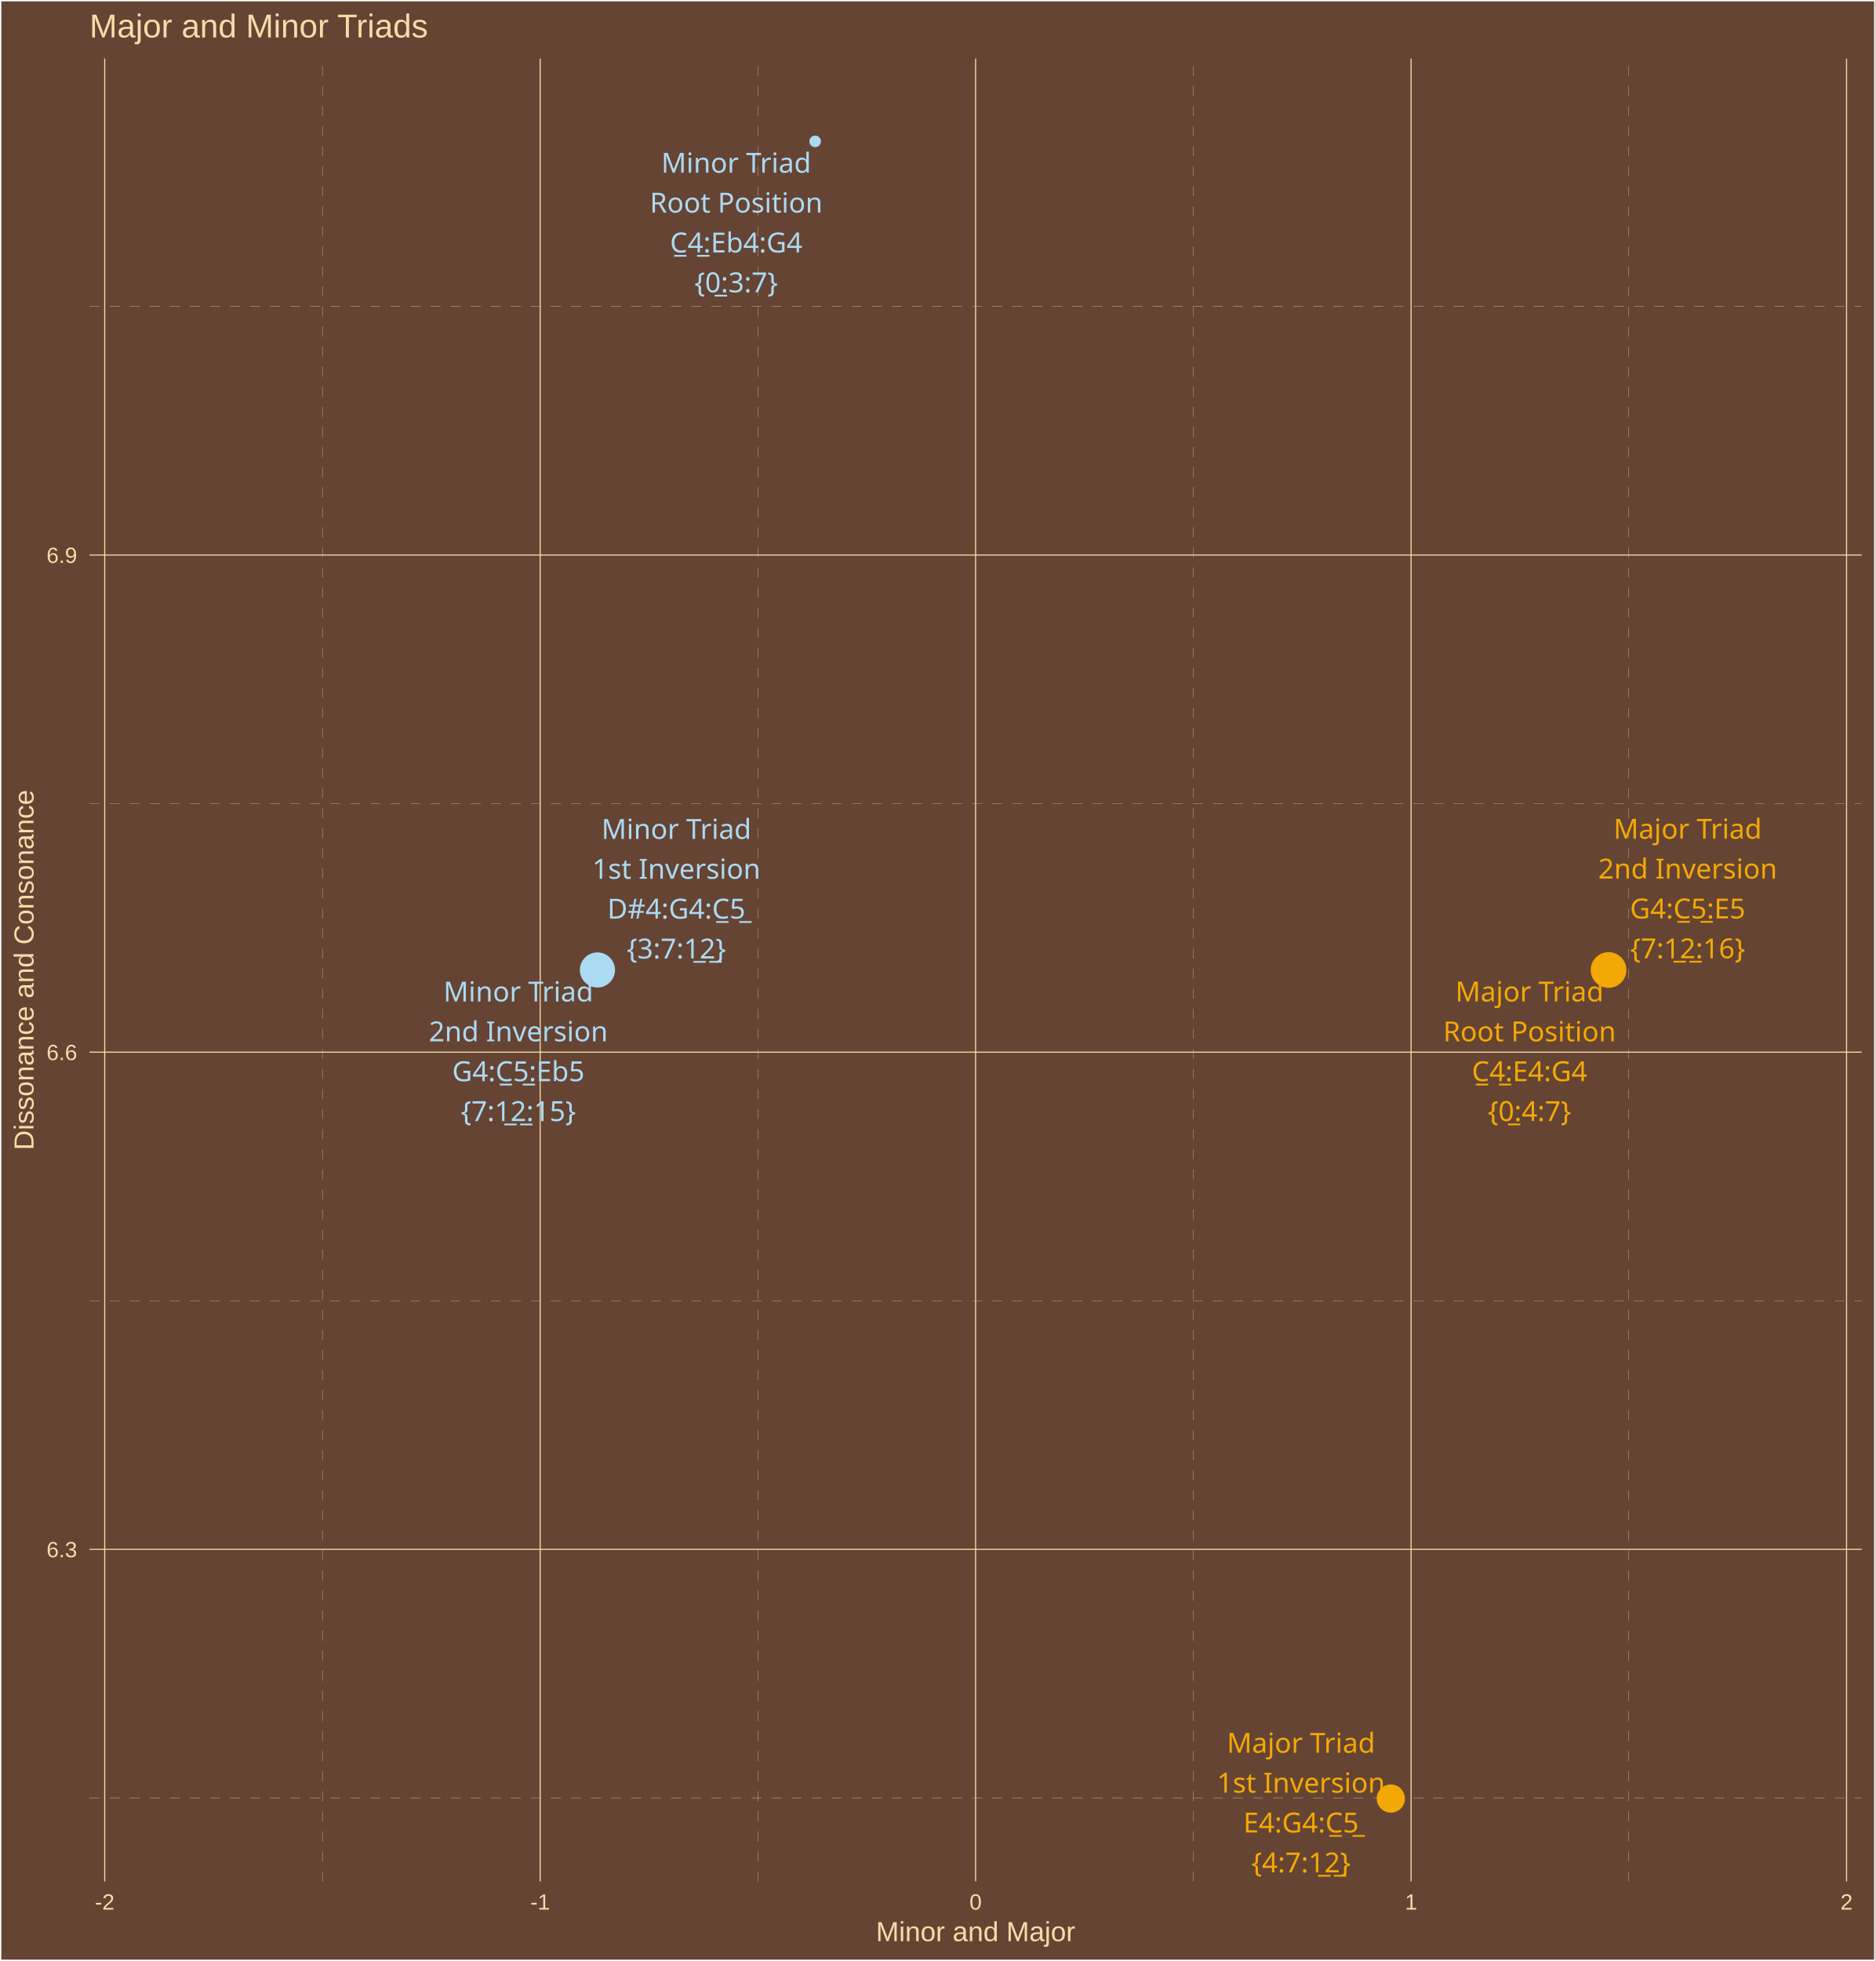
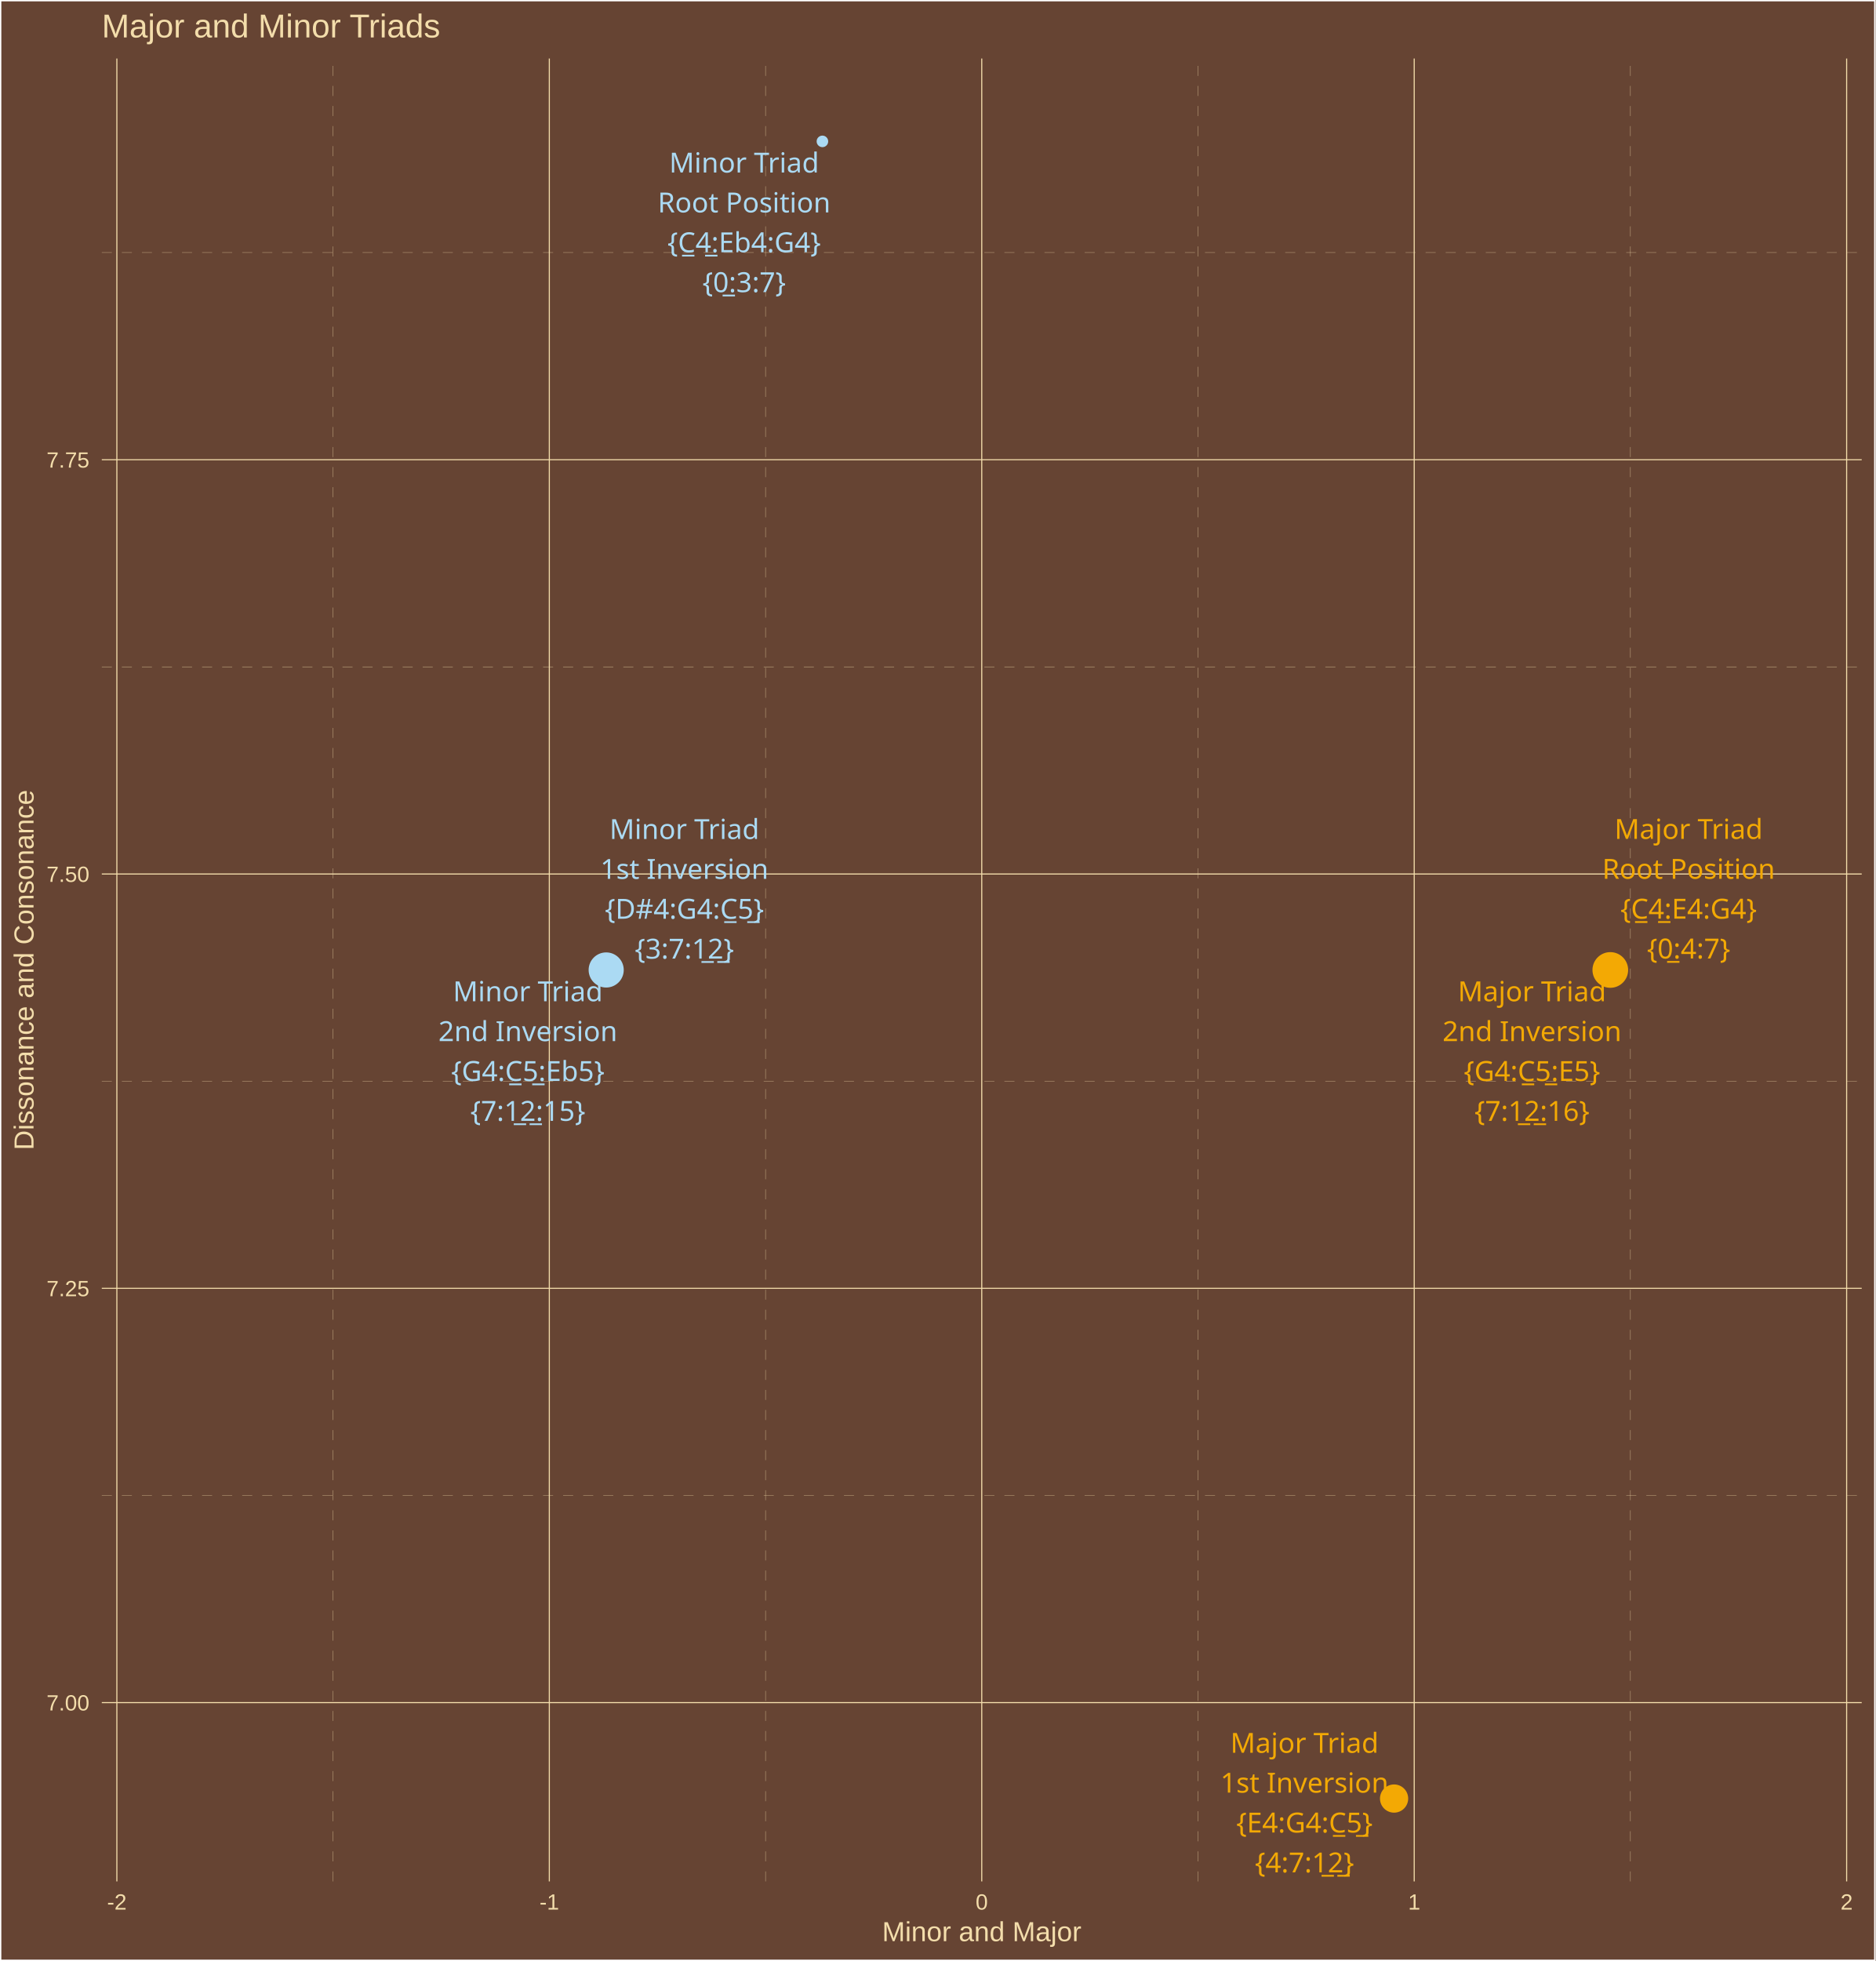
<svg xmlns="http://www.w3.org/2000/svg" class="svglite" width="748.00pt" height="782.00pt" viewBox="0 0 748.00 782.00">
  <defs>
    <style type="text/css">
    .svglite line, .svglite polyline, .svglite polygon, .svglite path, .svglite rect, .svglite circle {
      fill: none;
      stroke: #000000;
      stroke-linecap: round;
      stroke-linejoin: round;
      stroke-miterlimit: 10.00;
    }
    .svglite text {
      white-space: pre;
    }
  </style>
  </defs>
  <rect width="100%" height="100%" style="stroke: none; fill: #664433;" />
  <defs>
    <clipPath id="cpMC4wMHw3NDguMDB8MC4wMHw3ODIuMDA=">
      <rect x="0.00" y="0.00" width="748.00" height="782.00" />
    </clipPath>
  </defs>
  <g clip-path="url(#cpMC4wMHw3NDguMDB8MC4wMHw3ODIuMDA=)">
-     <rect x="-0" y="0" width="748.00" height="782.00" style="stroke-width: 1.07; stroke: #FFFFFF; fill: #664433;" />
+     <rect x="0.00" y="0" width="748.00" height="782.00" style="stroke-width: 1.07; stroke: #FFFFFF; fill: #664433;" />
  </g>
  <defs>
-     <clipPath id="cpMzUuNzF8NzQyLjUyfDIzLjM0fDc1MC4yNw==">
-       <rect x="35.71" y="23.34" width="706.81" height="726.93" />
+     <clipPath id="cpNDAuNjB8NzQyLjUyfDIzLjM0fDc1MC4yNw==">
+       <rect x="40.60" y="23.34" width="701.92" height="726.93" />
    </clipPath>
  </defs>
-   <g clip-path="url(#cpMzUuNzF8NzQyLjUyfDIzLjM0fDc1MC4yNw==)">
-     <rect x="35.71" y="23.34" width="706.81" height="726.93" style="stroke-width: 1.07; stroke: none; fill: #664433;" />
-     <polyline points="35.71,716.96 742.52,716.96 " style="stroke-width: 0.11; stroke: #F3DDAB; stroke-dasharray: 4.00,4.00; stroke-linecap: butt;" />
-     <polyline points="35.71,518.71 742.52,518.71 " style="stroke-width: 0.11; stroke: #F3DDAB; stroke-dasharray: 4.00,4.00; stroke-linecap: butt;" />
-     <polyline points="35.71,320.45 742.52,320.45 " style="stroke-width: 0.11; stroke: #F3DDAB; stroke-dasharray: 4.00,4.00; stroke-linecap: butt;" />
-     <polyline points="35.71,122.20 742.52,122.20 " style="stroke-width: 0.11; stroke: #F3DDAB; stroke-dasharray: 4.00,4.00; stroke-linecap: butt;" />
-     <polyline points="128.60,750.27 128.60,23.34 " style="stroke-width: 0.11; stroke: #F3DDAB; stroke-dasharray: 4.00,4.00; stroke-linecap: butt;" />
-     <polyline points="302.27,750.27 302.27,23.34 " style="stroke-width: 0.11; stroke: #F3DDAB; stroke-dasharray: 4.00,4.00; stroke-linecap: butt;" />
-     <polyline points="475.95,750.27 475.95,23.34 " style="stroke-width: 0.11; stroke: #F3DDAB; stroke-dasharray: 4.00,4.00; stroke-linecap: butt;" />
-     <polyline points="649.63,750.27 649.63,23.34 " style="stroke-width: 0.11; stroke: #F3DDAB; stroke-dasharray: 4.00,4.00; stroke-linecap: butt;" />
-     <polyline points="35.71,617.84 742.52,617.84 " style="stroke-width: 0.43; stroke: #F3DDAB; stroke-linecap: butt;" />
-     <polyline points="35.71,419.58 742.52,419.58 " style="stroke-width: 0.43; stroke: #F3DDAB; stroke-linecap: butt;" />
-     <polyline points="35.71,221.33 742.52,221.33 " style="stroke-width: 0.43; stroke: #F3DDAB; stroke-linecap: butt;" />
-     <polyline points="41.76,750.27 41.76,23.34 " style="stroke-width: 0.43; stroke: #F3DDAB; stroke-linecap: butt;" />
-     <polyline points="215.44,750.27 215.44,23.34 " style="stroke-width: 0.43; stroke: #F3DDAB; stroke-linecap: butt;" />
-     <polyline points="389.11,750.27 389.11,23.34 " style="stroke-width: 0.43; stroke: #F3DDAB; stroke-linecap: butt;" />
-     <polyline points="562.79,750.27 562.79,23.34 " style="stroke-width: 0.43; stroke: #F3DDAB; stroke-linecap: butt;" />
-     <polyline points="736.47,750.27 736.47,23.34 " style="stroke-width: 0.43; stroke: #F3DDAB; stroke-linecap: butt;" />
-     <circle cx="641.55" cy="386.80" r="1.95" style="stroke-width: 0.71; stroke: #F3A904; fill: #F3A904;" />
-     <circle cx="554.71" cy="717.22" r="1.95" style="stroke-width: 0.71; stroke: #F3A904; fill: #F3A904;" />
-     <circle cx="641.55" cy="386.80" r="1.95" style="stroke-width: 0.71; stroke: #F3A904; fill: #F3A904;" />
-     <circle cx="325.12" cy="56.38" r="1.95" style="stroke-width: 0.71; stroke: #ABDAF3; fill: #ABDAF3;" />
-     <circle cx="238.28" cy="386.80" r="1.95" style="stroke-width: 0.71; stroke: #ABDAF3; fill: #ABDAF3;" />
-     <circle cx="238.28" cy="386.80" r="1.95" style="stroke-width: 0.71; stroke: #ABDAF3; fill: #ABDAF3;" />
-     <circle cx="641.55" cy="386.80" r="2.49" style="stroke-width: 0.71; stroke: #F3A904; fill: #F3A904;" />
-     <circle cx="554.71" cy="717.22" r="5.27" style="stroke-width: 0.71; stroke: #F3A904; fill: #F3A904;" />
-     <circle cx="641.55" cy="386.80" r="6.76" style="stroke-width: 0.71; stroke: #F3A904; fill: #F3A904;" />
-     <circle cx="325.12" cy="56.38" r="1.42" style="stroke-width: 0.71; stroke: #ABDAF3; fill: #ABDAF3;" />
-     <circle cx="238.28" cy="386.80" r="5.12" style="stroke-width: 0.71; stroke: #ABDAF3; fill: #ABDAF3;" />
-     <circle cx="238.28" cy="386.80" r="6.65" style="stroke-width: 0.71; stroke: #ABDAF3; fill: #ABDAF3;" />
-     <text x="610.03" y="399.35" text-anchor="middle" style="font-size: 11.04px;fill: #F3A904; font-family: &quot;Arial Unicode MS&quot;;" textLength="55.77px" lengthAdjust="spacingAndGlyphs">Major Triad</text>
-     <text x="610.03" y="415.25" text-anchor="middle" style="font-size: 11.04px;fill: #F3A904; font-family: &quot;Arial Unicode MS&quot;;" textLength="65.61px" lengthAdjust="spacingAndGlyphs">Root Position</text>
-     <text x="610.03" y="431.14" text-anchor="middle" style="font-size: 11.04px;fill: #F3A904; font-family: &quot;Arial Unicode MS&quot;;" textLength="48.44px" lengthAdjust="spacingAndGlyphs">C̲4̲:E4:G4</text>
-     <text x="610.03" y="447.04" text-anchor="middle" style="font-size: 11.04px;fill: #F3A904; font-family: &quot;Arial Unicode MS&quot;;" textLength="31.91px" lengthAdjust="spacingAndGlyphs">{0̲:4:7}</text>
-     <text x="518.89" y="698.97" text-anchor="middle" style="font-size: 11.04px;fill: #F3A904; font-family: &quot;Arial Unicode MS&quot;;" textLength="55.77px" lengthAdjust="spacingAndGlyphs">Major Triad</text>
-     <text x="518.89" y="714.87" text-anchor="middle" style="font-size: 11.04px;fill: #F3A904; font-family: &quot;Arial Unicode MS&quot;;" textLength="62.54px" lengthAdjust="spacingAndGlyphs">1st Inversion</text>
-     <text x="518.89" y="730.76" text-anchor="middle" style="font-size: 11.04px;fill: #F3A904; font-family: &quot;Arial Unicode MS&quot;;" textLength="48.44px" lengthAdjust="spacingAndGlyphs">E4:G4:C̲5̲</text>
-     <text x="518.89" y="746.66" text-anchor="middle" style="font-size: 11.04px;fill: #F3A904; font-family: &quot;Arial Unicode MS&quot;;" textLength="38.04px" lengthAdjust="spacingAndGlyphs">{4:7:1̲2̲}</text>
-     <text x="673.10" y="334.45" text-anchor="middle" style="font-size: 11.04px;fill: #F3A904; font-family: &quot;Arial Unicode MS&quot;;" textLength="55.77px" lengthAdjust="spacingAndGlyphs">Major Triad</text>
-     <text x="673.10" y="350.35" text-anchor="middle" style="font-size: 11.04px;fill: #F3A904; font-family: &quot;Arial Unicode MS&quot;;" textLength="66.23px" lengthAdjust="spacingAndGlyphs">2nd Inversion</text>
-     <text x="673.10" y="366.25" text-anchor="middle" style="font-size: 11.04px;fill: #F3A904; font-family: &quot;Arial Unicode MS&quot;;" textLength="48.44px" lengthAdjust="spacingAndGlyphs">G4:C̲5̲:E5</text>
-     <text x="673.10" y="382.14" text-anchor="middle" style="font-size: 11.04px;fill: #F3A904; font-family: &quot;Arial Unicode MS&quot;;" textLength="44.18px" lengthAdjust="spacingAndGlyphs">{7:1̲2̲:16}</text>
-     <text x="293.62" y="68.87" text-anchor="middle" style="font-size: 11.04px;fill: #ABDAF3; font-family: &quot;Arial Unicode MS&quot;;" textLength="55.77px" lengthAdjust="spacingAndGlyphs">Minor Triad</text>
-     <text x="293.62" y="84.77" text-anchor="middle" style="font-size: 11.04px;fill: #ABDAF3; font-family: &quot;Arial Unicode MS&quot;;" textLength="65.61px" lengthAdjust="spacingAndGlyphs">Root Position</text>
-     <text x="293.62" y="100.67" text-anchor="middle" style="font-size: 11.04px;fill: #ABDAF3; font-family: &quot;Arial Unicode MS&quot;;" textLength="54.58px" lengthAdjust="spacingAndGlyphs">C̲4̲:Eb4:G4</text>
-     <text x="293.62" y="116.56" text-anchor="middle" style="font-size: 11.04px;fill: #ABDAF3; font-family: &quot;Arial Unicode MS&quot;;" textLength="31.91px" lengthAdjust="spacingAndGlyphs">{0̲:3:7}</text>
-     <text x="269.76" y="334.52" text-anchor="middle" style="font-size: 11.04px;fill: #ABDAF3; font-family: &quot;Arial Unicode MS&quot;;" textLength="55.77px" lengthAdjust="spacingAndGlyphs">Minor Triad</text>
-     <text x="269.76" y="350.42" text-anchor="middle" style="font-size: 11.04px;fill: #ABDAF3; font-family: &quot;Arial Unicode MS&quot;;" textLength="62.54px" lengthAdjust="spacingAndGlyphs">1st Inversion</text>
-     <text x="269.76" y="366.31" text-anchor="middle" style="font-size: 11.04px;fill: #ABDAF3; font-family: &quot;Arial Unicode MS&quot;;" textLength="55.18px" lengthAdjust="spacingAndGlyphs">D#4:G4:C̲5̲</text>
-     <text x="269.76" y="382.21" text-anchor="middle" style="font-size: 11.04px;fill: #ABDAF3; font-family: &quot;Arial Unicode MS&quot;;" textLength="38.04px" lengthAdjust="spacingAndGlyphs">{3:7:1̲2̲}</text>
-     <text x="206.74" y="399.36" text-anchor="middle" style="font-size: 11.04px;fill: #ABDAF3; font-family: &quot;Arial Unicode MS&quot;;" textLength="55.77px" lengthAdjust="spacingAndGlyphs">Minor Triad</text>
-     <text x="206.74" y="415.25" text-anchor="middle" style="font-size: 11.04px;fill: #ABDAF3; font-family: &quot;Arial Unicode MS&quot;;" textLength="66.23px" lengthAdjust="spacingAndGlyphs">2nd Inversion</text>
-     <text x="206.74" y="431.15" text-anchor="middle" style="font-size: 11.04px;fill: #ABDAF3; font-family: &quot;Arial Unicode MS&quot;;" textLength="54.58px" lengthAdjust="spacingAndGlyphs">G4:C̲5̲:Eb5</text>
-     <text x="206.74" y="447.05" text-anchor="middle" style="font-size: 11.04px;fill: #ABDAF3; font-family: &quot;Arial Unicode MS&quot;;" textLength="44.18px" lengthAdjust="spacingAndGlyphs">{7:1̲2̲:15}</text>
+   <g clip-path="url(#cpNDAuNjB8NzQyLjUyfDIzLjM0fDc1MC4yNw==)">
+     <rect x="40.60" y="23.34" width="701.92" height="726.93" style="stroke-width: 1.07; stroke: none; fill: #664433;" />
+     <polyline points="40.60,596.35 742.52,596.35 " style="stroke-width: 0.11; stroke: #F3DDAB; stroke-dasharray: 4.00,4.00; stroke-linecap: butt;" />
+     <polyline points="40.60,431.13 742.52,431.13 " style="stroke-width: 0.11; stroke: #F3DDAB; stroke-dasharray: 4.00,4.00; stroke-linecap: butt;" />
+     <polyline points="40.60,265.92 742.52,265.92 " style="stroke-width: 0.11; stroke: #F3DDAB; stroke-dasharray: 4.00,4.00; stroke-linecap: butt;" />
+     <polyline points="40.60,100.71 742.52,100.71 " style="stroke-width: 0.11; stroke: #F3DDAB; stroke-dasharray: 4.00,4.00; stroke-linecap: butt;" />
+     <polyline points="132.85,750.27 132.85,23.34 " style="stroke-width: 0.11; stroke: #F3DDAB; stroke-dasharray: 4.00,4.00; stroke-linecap: butt;" />
+     <polyline points="305.32,750.27 305.32,23.34 " style="stroke-width: 0.11; stroke: #F3DDAB; stroke-dasharray: 4.00,4.00; stroke-linecap: butt;" />
+     <polyline points="477.80,750.27 477.80,23.34 " style="stroke-width: 0.11; stroke: #F3DDAB; stroke-dasharray: 4.00,4.00; stroke-linecap: butt;" />
+     <polyline points="650.28,750.27 650.28,23.34 " style="stroke-width: 0.11; stroke: #F3DDAB; stroke-dasharray: 4.00,4.00; stroke-linecap: butt;" />
+     <polyline points="40.60,678.95 742.52,678.95 " style="stroke-width: 0.43; stroke: #F3DDAB; stroke-linecap: butt;" />
+     <polyline points="40.60,513.74 742.52,513.74 " style="stroke-width: 0.43; stroke: #F3DDAB; stroke-linecap: butt;" />
+     <polyline points="40.60,348.53 742.52,348.53 " style="stroke-width: 0.43; stroke: #F3DDAB; stroke-linecap: butt;" />
+     <polyline points="40.60,183.32 742.52,183.32 " style="stroke-width: 0.43; stroke: #F3DDAB; stroke-linecap: butt;" />
+     <polyline points="46.61,750.27 46.61,23.34 " style="stroke-width: 0.43; stroke: #F3DDAB; stroke-linecap: butt;" />
+     <polyline points="219.09,750.27 219.09,23.34 " style="stroke-width: 0.43; stroke: #F3DDAB; stroke-linecap: butt;" />
+     <polyline points="391.56,750.27 391.56,23.34 " style="stroke-width: 0.43; stroke: #F3DDAB; stroke-linecap: butt;" />
+     <polyline points="564.04,750.27 564.04,23.34 " style="stroke-width: 0.43; stroke: #F3DDAB; stroke-linecap: butt;" />
+     <polyline points="736.51,750.27 736.51,23.34 " style="stroke-width: 0.43; stroke: #F3DDAB; stroke-linecap: butt;" />
+     <circle cx="642.25" cy="386.80" r="1.95" style="stroke-width: 0.71; stroke: #F3A904; fill: #F3A904;" />
+     <circle cx="556.01" cy="717.22" r="1.95" style="stroke-width: 0.71; stroke: #F3A904; fill: #F3A904;" />
+     <circle cx="642.25" cy="386.80" r="1.95" style="stroke-width: 0.71; stroke: #F3A904; fill: #F3A904;" />
+     <circle cx="328.01" cy="56.38" r="1.95" style="stroke-width: 0.71; stroke: #ABDAF3; fill: #ABDAF3;" />
+     <circle cx="241.77" cy="386.80" r="1.95" style="stroke-width: 0.71; stroke: #ABDAF3; fill: #ABDAF3;" />
+     <circle cx="241.77" cy="386.80" r="1.95" style="stroke-width: 0.71; stroke: #ABDAF3; fill: #ABDAF3;" />
+     <circle cx="642.25" cy="386.80" r="2.49" style="stroke-width: 0.71; stroke: #F3A904; fill: #F3A904;" />
+     <circle cx="556.01" cy="717.22" r="5.27" style="stroke-width: 0.71; stroke: #F3A904; fill: #F3A904;" />
+     <circle cx="642.25" cy="386.80" r="6.76" style="stroke-width: 0.71; stroke: #F3A904; fill: #F3A904;" />
+     <circle cx="328.01" cy="56.38" r="1.42" style="stroke-width: 0.71; stroke: #ABDAF3; fill: #ABDAF3;" />
+     <circle cx="241.77" cy="386.80" r="5.12" style="stroke-width: 0.71; stroke: #ABDAF3; fill: #ABDAF3;" />
+     <circle cx="241.77" cy="386.80" r="6.65" style="stroke-width: 0.71; stroke: #ABDAF3; fill: #ABDAF3;" />
+     <text x="673.48" y="334.53" text-anchor="middle" style="font-size: 11.04px;fill: #F3A904; font-family: &quot;Arial Unicode MS&quot;;" textLength="55.77px" lengthAdjust="spacingAndGlyphs">Major Triad</text>
+     <text x="673.48" y="350.43" text-anchor="middle" style="font-size: 11.04px;fill: #F3A904; font-family: &quot;Arial Unicode MS&quot;;" textLength="65.61px" lengthAdjust="spacingAndGlyphs">Root Position</text>
+     <text x="673.48" y="366.33" text-anchor="middle" style="font-size: 11.04px;fill: #F3A904; font-family: &quot;Arial Unicode MS&quot;;" textLength="55.81px" lengthAdjust="spacingAndGlyphs">{C̲4̲:E4:G4}</text>
+     <text x="673.48" y="382.22" text-anchor="middle" style="font-size: 11.04px;fill: #F3A904; font-family: &quot;Arial Unicode MS&quot;;" textLength="31.91px" lengthAdjust="spacingAndGlyphs">{0̲:4:7}</text>
+     <text x="520.27" y="698.97" text-anchor="middle" style="font-size: 11.04px;fill: #F3A904; font-family: &quot;Arial Unicode MS&quot;;" textLength="55.77px" lengthAdjust="spacingAndGlyphs">Major Triad</text>
+     <text x="520.27" y="714.86" text-anchor="middle" style="font-size: 11.04px;fill: #F3A904; font-family: &quot;Arial Unicode MS&quot;;" textLength="62.54px" lengthAdjust="spacingAndGlyphs">1st Inversion</text>
+     <text x="520.27" y="730.76" text-anchor="middle" style="font-size: 11.04px;fill: #F3A904; font-family: &quot;Arial Unicode MS&quot;;" textLength="55.81px" lengthAdjust="spacingAndGlyphs">{E4:G4:C̲5̲}</text>
+     <text x="520.27" y="746.66" text-anchor="middle" style="font-size: 11.04px;fill: #F3A904; font-family: &quot;Arial Unicode MS&quot;;" textLength="38.04px" lengthAdjust="spacingAndGlyphs">{4:7:1̲2̲}</text>
+     <text x="611.02" y="399.27" text-anchor="middle" style="font-size: 11.04px;fill: #F3A904; font-family: &quot;Arial Unicode MS&quot;;" textLength="55.77px" lengthAdjust="spacingAndGlyphs">Major Triad</text>
+     <text x="611.02" y="415.17" text-anchor="middle" style="font-size: 11.04px;fill: #F3A904; font-family: &quot;Arial Unicode MS&quot;;" textLength="66.23px" lengthAdjust="spacingAndGlyphs">2nd Inversion</text>
+     <text x="611.02" y="431.06" text-anchor="middle" style="font-size: 11.04px;fill: #F3A904; font-family: &quot;Arial Unicode MS&quot;;" textLength="55.81px" lengthAdjust="spacingAndGlyphs">{G4:C̲5̲:E5}</text>
+     <text x="611.02" y="446.96" text-anchor="middle" style="font-size: 11.04px;fill: #F3A904; font-family: &quot;Arial Unicode MS&quot;;" textLength="44.18px" lengthAdjust="spacingAndGlyphs">{7:1̲2̲:16}</text>
+     <text x="296.79" y="68.80" text-anchor="middle" style="font-size: 11.04px;fill: #ABDAF3; font-family: &quot;Arial Unicode MS&quot;;" textLength="55.77px" lengthAdjust="spacingAndGlyphs">Minor Triad</text>
+     <text x="296.79" y="84.70" text-anchor="middle" style="font-size: 11.04px;fill: #ABDAF3; font-family: &quot;Arial Unicode MS&quot;;" textLength="65.61px" lengthAdjust="spacingAndGlyphs">Root Position</text>
+     <text x="296.79" y="100.59" text-anchor="middle" style="font-size: 11.04px;fill: #ABDAF3; font-family: &quot;Arial Unicode MS&quot;;" textLength="61.95px" lengthAdjust="spacingAndGlyphs">{C̲4̲:Eb4:G4}</text>
+     <text x="296.79" y="116.49" text-anchor="middle" style="font-size: 11.04px;fill: #ABDAF3; font-family: &quot;Arial Unicode MS&quot;;" textLength="31.91px" lengthAdjust="spacingAndGlyphs">{0̲:3:7}</text>
+     <text x="272.96" y="334.57" text-anchor="middle" style="font-size: 11.04px;fill: #ABDAF3; font-family: &quot;Arial Unicode MS&quot;;" textLength="55.77px" lengthAdjust="spacingAndGlyphs">Minor Triad</text>
+     <text x="272.96" y="350.47" text-anchor="middle" style="font-size: 11.04px;fill: #ABDAF3; font-family: &quot;Arial Unicode MS&quot;;" textLength="62.54px" lengthAdjust="spacingAndGlyphs">1st Inversion</text>
+     <text x="272.96" y="366.37" text-anchor="middle" style="font-size: 11.04px;fill: #ABDAF3; font-family: &quot;Arial Unicode MS&quot;;" textLength="62.55px" lengthAdjust="spacingAndGlyphs">{D#4:G4:C̲5̲}</text>
+     <text x="272.96" y="382.27" text-anchor="middle" style="font-size: 11.04px;fill: #ABDAF3; font-family: &quot;Arial Unicode MS&quot;;" textLength="38.04px" lengthAdjust="spacingAndGlyphs">{3:7:1̲2̲}</text>
+     <text x="210.53" y="399.27" text-anchor="middle" style="font-size: 11.04px;fill: #ABDAF3; font-family: &quot;Arial Unicode MS&quot;;" textLength="55.77px" lengthAdjust="spacingAndGlyphs">Minor Triad</text>
+     <text x="210.53" y="415.17" text-anchor="middle" style="font-size: 11.04px;fill: #ABDAF3; font-family: &quot;Arial Unicode MS&quot;;" textLength="66.23px" lengthAdjust="spacingAndGlyphs">2nd Inversion</text>
+     <text x="210.53" y="431.06" text-anchor="middle" style="font-size: 11.04px;fill: #ABDAF3; font-family: &quot;Arial Unicode MS&quot;;" textLength="61.95px" lengthAdjust="spacingAndGlyphs">{G4:C̲5̲:Eb5}</text>
+     <text x="210.53" y="446.96" text-anchor="middle" style="font-size: 11.04px;fill: #ABDAF3; font-family: &quot;Arial Unicode MS&quot;;" textLength="44.18px" lengthAdjust="spacingAndGlyphs">{7:1̲2̲:15}</text>
  </g>
  <g clip-path="url(#cpMC4wMHw3NDguMDB8MC4wMHw3ODIuMDA=)">
-     <text x="30.78" y="620.99" text-anchor="end" style="font-size: 8.80px;fill: #F3DDAB; font-family: &quot;Arial&quot;;" textLength="12.23px" lengthAdjust="spacingAndGlyphs">6.3</text>
-     <text x="30.78" y="422.74" text-anchor="end" style="font-size: 8.80px;fill: #F3DDAB; font-family: &quot;Arial&quot;;" textLength="12.23px" lengthAdjust="spacingAndGlyphs">6.6</text>
-     <text x="30.78" y="224.48" text-anchor="end" style="font-size: 8.80px;fill: #F3DDAB; font-family: &quot;Arial&quot;;" textLength="12.23px" lengthAdjust="spacingAndGlyphs">6.9</text>
-     <text x="41.76" y="761.50" text-anchor="middle" style="font-size: 8.80px;fill: #F3DDAB; font-family: &quot;Arial&quot;;" textLength="7.83px" lengthAdjust="spacingAndGlyphs">-2</text>
-     <text x="215.44" y="761.50" text-anchor="middle" style="font-size: 8.80px;fill: #F3DDAB; font-family: &quot;Arial&quot;;" textLength="7.83px" lengthAdjust="spacingAndGlyphs">-1</text>
-     <text x="389.11" y="761.50" text-anchor="middle" style="font-size: 8.80px;fill: #F3DDAB; font-family: &quot;Arial&quot;;" textLength="4.90px" lengthAdjust="spacingAndGlyphs">0</text>
-     <text x="562.79" y="761.50" text-anchor="middle" style="font-size: 8.80px;fill: #F3DDAB; font-family: &quot;Arial&quot;;" textLength="4.90px" lengthAdjust="spacingAndGlyphs">1</text>
-     <text x="736.47" y="761.50" text-anchor="middle" style="font-size: 8.80px;fill: #F3DDAB; font-family: &quot;Arial&quot;;" textLength="4.90px" lengthAdjust="spacingAndGlyphs">2</text>
-     <text x="389.11" y="774.09" text-anchor="middle" style="font-size: 11.00px;fill: #F3DDAB; font-family: &quot;Arial&quot;;" textLength="79.49px" lengthAdjust="spacingAndGlyphs">Minor and Major</text>
+     <text x="35.67" y="682.10" text-anchor="end" style="font-size: 8.80px;fill: #F3DDAB; font-family: &quot;Arial&quot;;" textLength="17.13px" lengthAdjust="spacingAndGlyphs">7.00</text>
+     <text x="35.67" y="516.89" text-anchor="end" style="font-size: 8.80px;fill: #F3DDAB; font-family: &quot;Arial&quot;;" textLength="17.13px" lengthAdjust="spacingAndGlyphs">7.25</text>
+     <text x="35.67" y="351.68" text-anchor="end" style="font-size: 8.80px;fill: #F3DDAB; font-family: &quot;Arial&quot;;" textLength="17.13px" lengthAdjust="spacingAndGlyphs">7.50</text>
+     <text x="35.67" y="186.47" text-anchor="end" style="font-size: 8.80px;fill: #F3DDAB; font-family: &quot;Arial&quot;;" textLength="17.13px" lengthAdjust="spacingAndGlyphs">7.75</text>
+     <text x="46.61" y="761.50" text-anchor="middle" style="font-size: 8.80px;fill: #F3DDAB; font-family: &quot;Arial&quot;;" textLength="7.83px" lengthAdjust="spacingAndGlyphs">-2</text>
+     <text x="219.09" y="761.50" text-anchor="middle" style="font-size: 8.80px;fill: #F3DDAB; font-family: &quot;Arial&quot;;" textLength="7.83px" lengthAdjust="spacingAndGlyphs">-1</text>
+     <text x="391.56" y="761.50" text-anchor="middle" style="font-size: 8.80px;fill: #F3DDAB; font-family: &quot;Arial&quot;;" textLength="4.90px" lengthAdjust="spacingAndGlyphs">0</text>
+     <text x="564.04" y="761.50" text-anchor="middle" style="font-size: 8.80px;fill: #F3DDAB; font-family: &quot;Arial&quot;;" textLength="4.90px" lengthAdjust="spacingAndGlyphs">1</text>
+     <text x="736.51" y="761.50" text-anchor="middle" style="font-size: 8.80px;fill: #F3DDAB; font-family: &quot;Arial&quot;;" textLength="4.90px" lengthAdjust="spacingAndGlyphs">2</text>
+     <text x="391.56" y="774.09" text-anchor="middle" style="font-size: 11.00px;fill: #F3DDAB; font-family: &quot;Arial&quot;;" textLength="79.49px" lengthAdjust="spacingAndGlyphs">Minor and Major</text>
    <text transform="translate(13.37,386.80) rotate(-90)" text-anchor="middle" style="font-size: 11.00px;fill: #F3DDAB; font-family: &quot;Arial&quot;;" textLength="143.73px" lengthAdjust="spacingAndGlyphs">Dissonance and Consonance</text>
-     <text x="35.71" y="14.94" style="font-size: 13.20px;fill: #F3DDAB; font-family: &quot;Arial&quot;;" textLength="135.62px" lengthAdjust="spacingAndGlyphs">Major and Minor Triads</text>
+     <text x="40.60" y="14.94" style="font-size: 13.20px;fill: #F3DDAB; font-family: &quot;Arial&quot;;" textLength="135.62px" lengthAdjust="spacingAndGlyphs">Major and Minor Triads</text>
  </g>
</svg>
